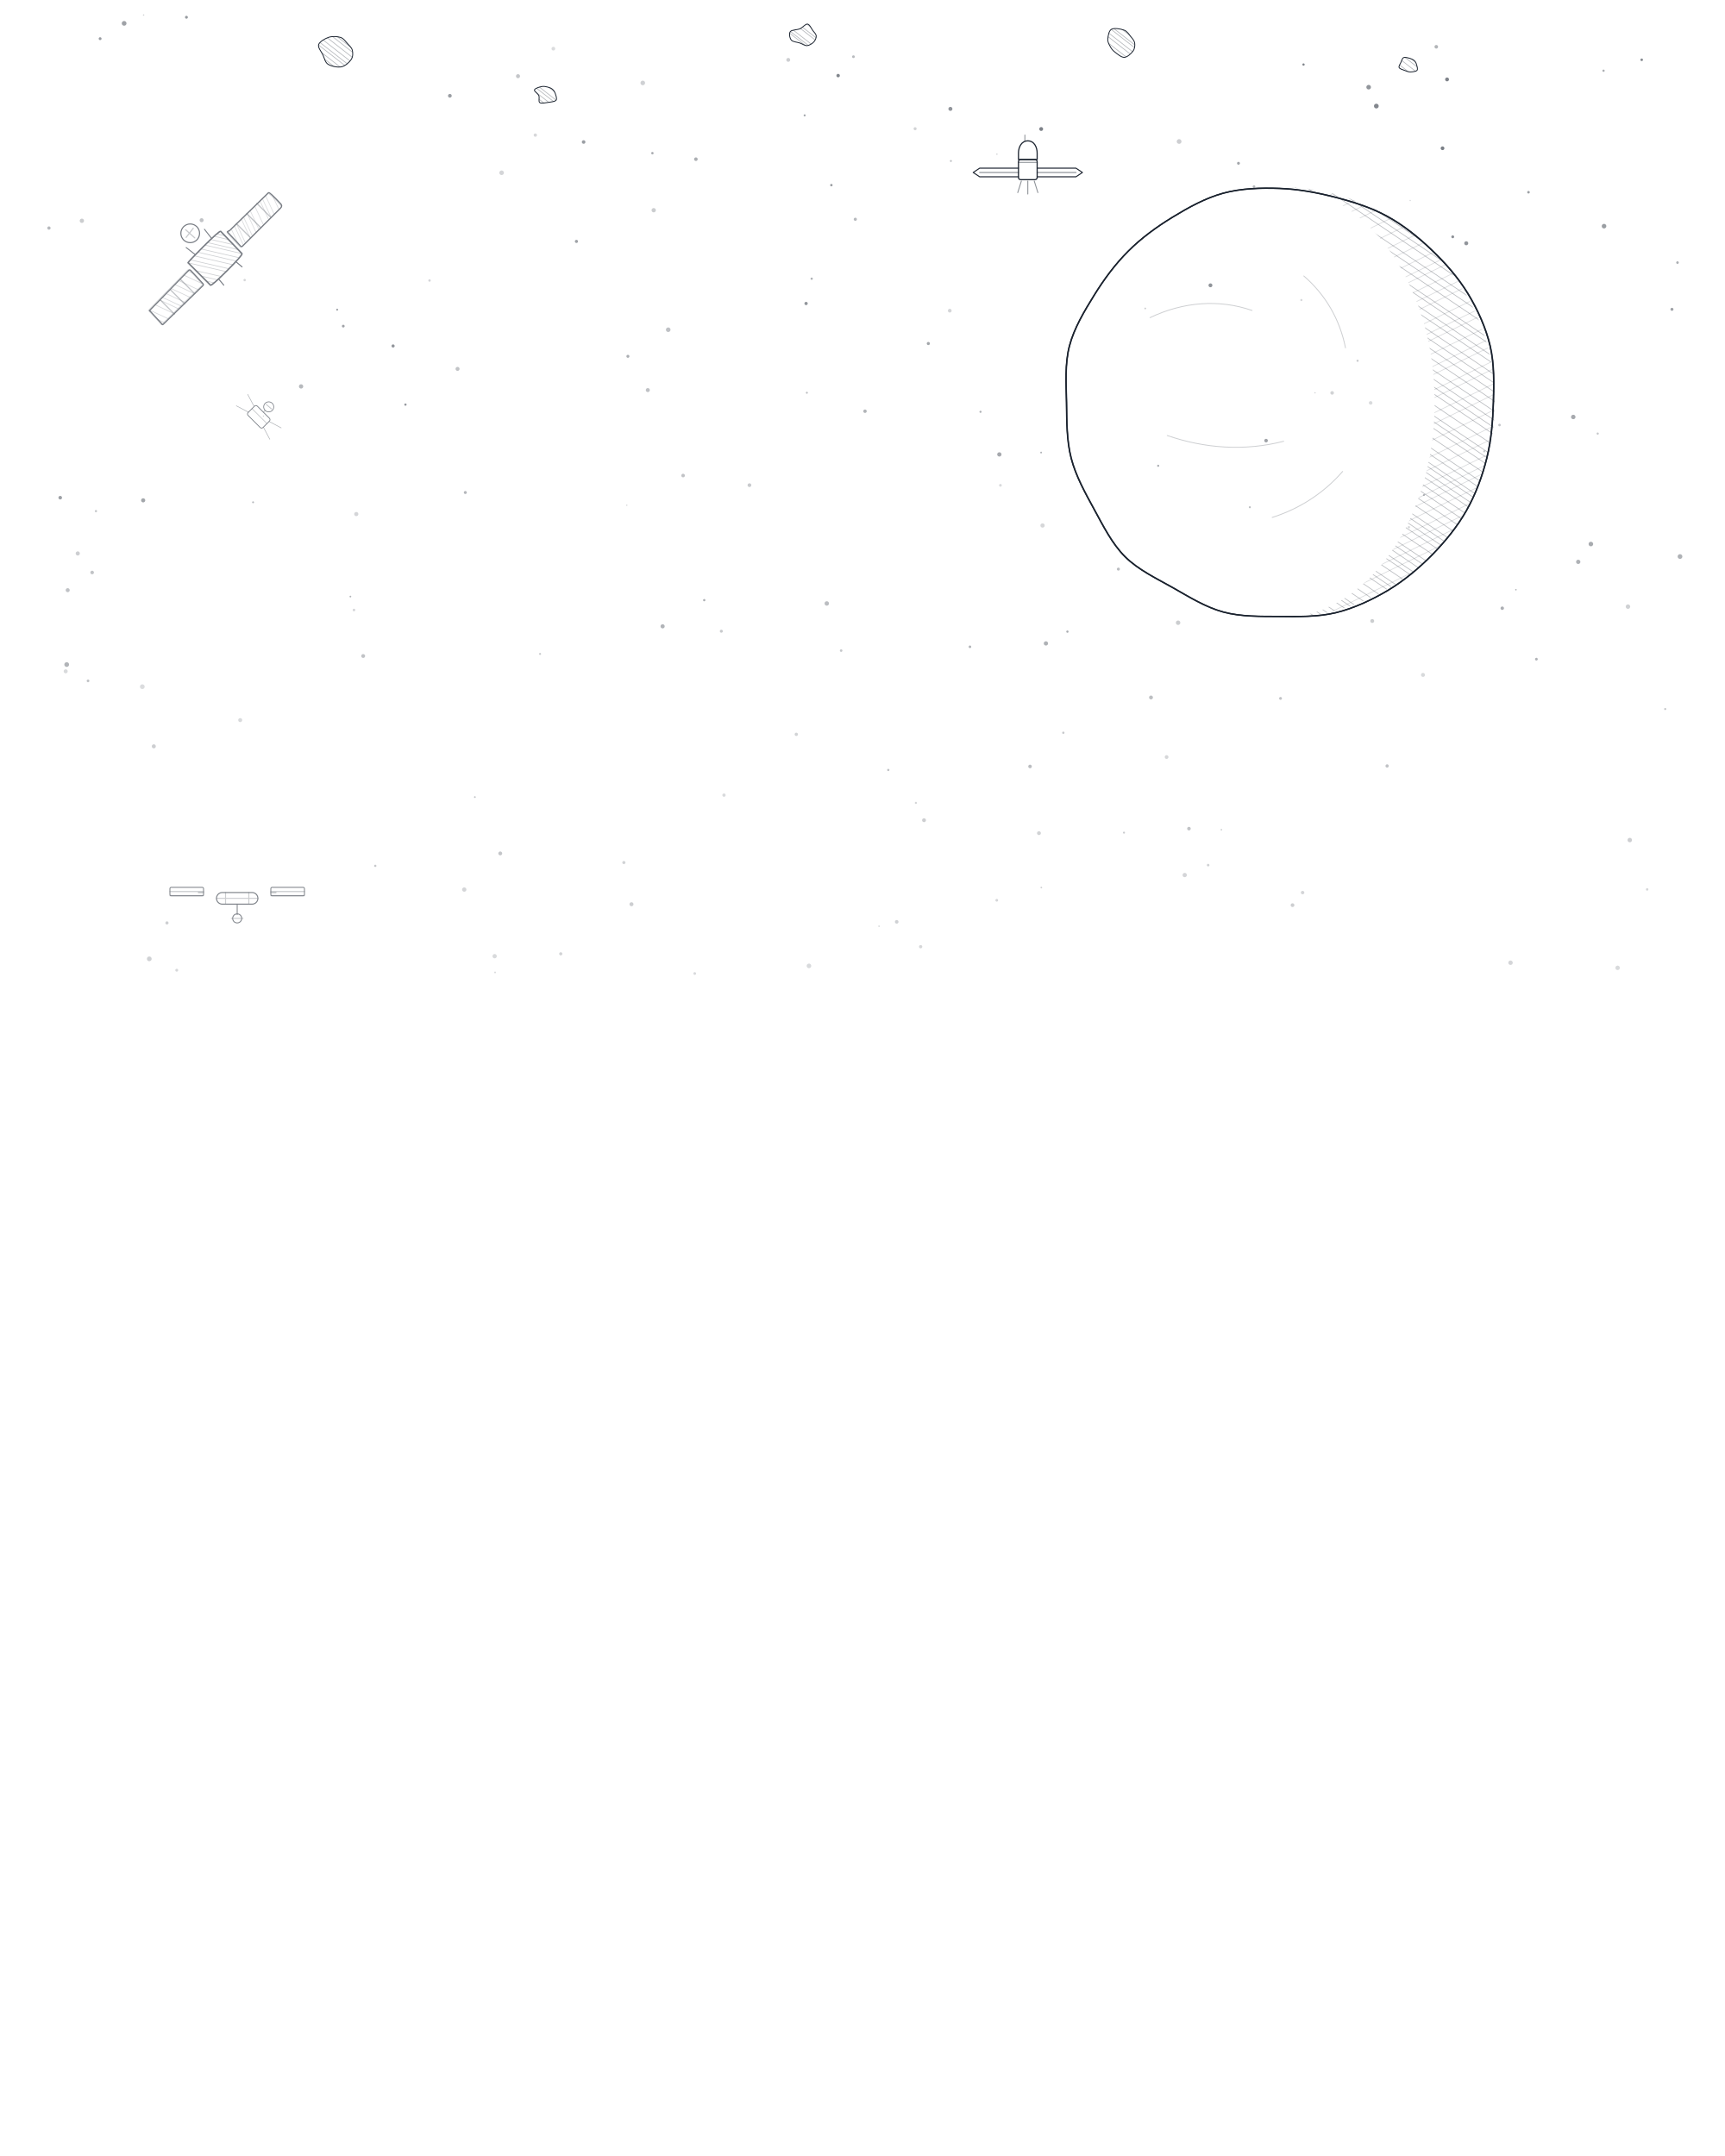
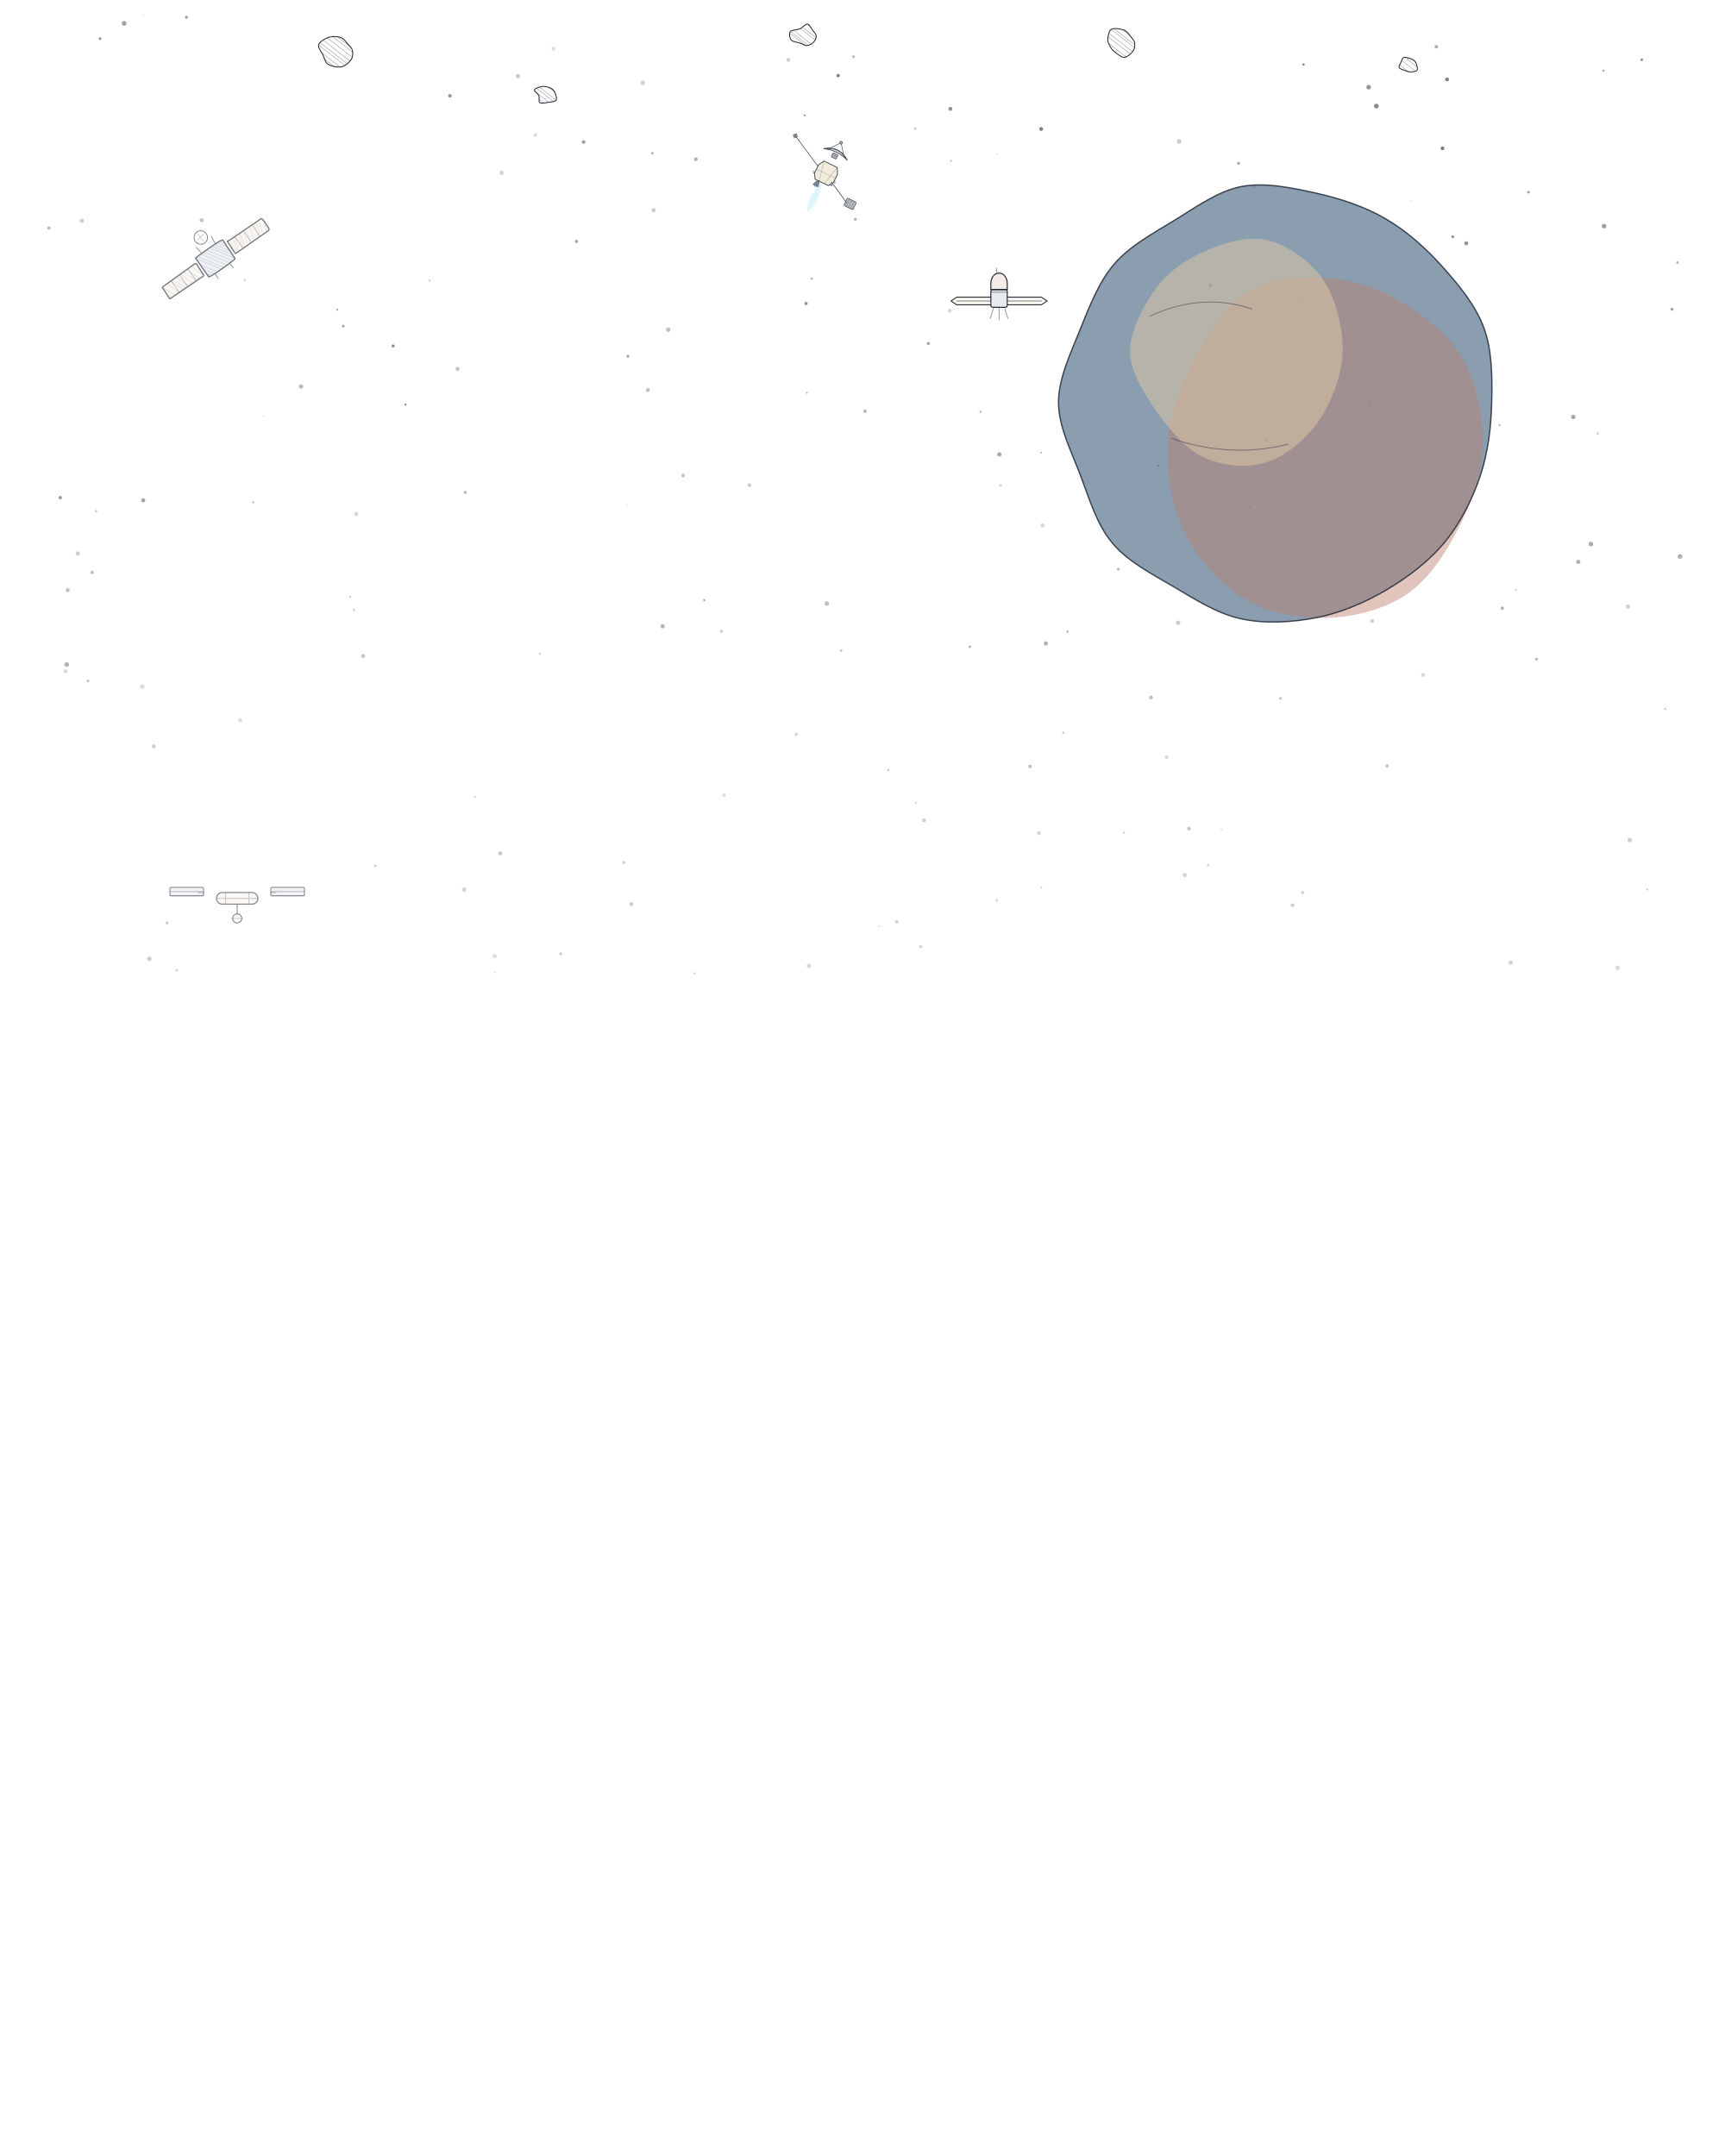
<svg xmlns="http://www.w3.org/2000/svg" width="2400" height="3000" viewBox="0 0 2400 3000" preserveAspectRatio="xMidYMid slice" fill="none">
-   <g stroke="#1a222e" stroke-width="1.6" stroke-linecap="round" stroke-linejoin="round">
+   <g stroke="#1a222e" stroke-width="1.6" stroke-opacity="1" stroke-linecap="round" stroke-linejoin="round">
    <g fill="#1a222e" stroke="none">
      <circle cx="597.6" cy="390.3" r="1.7" opacity="0.19" />
      <circle cx="1699.3" cy="1154.5" r="1.1" opacity="0.24" />
      <circle cx="280.5" cy="306.4" r="2.8" opacity="0.27" />
      <circle cx="873.6" cy="495.8" r="2.1" opacity="0.37" />
      <circle cx="950.4" cy="661.7" r="2.5" opacity="0.27" />
      <circle cx="334.2" cy="1002.0" r="2.8" opacity="0.17" />
      <circle cx="744.8" cy="188.0" r="2.3" opacity="0.18" />
      <circle cx="878.6" cy="1258.2" r="2.8" opacity="0.22" />
      <circle cx="2284.1" cy="83.2" r="1.8" opacity="0.53" />
      <circle cx="113.9" cy="307.2" r="3.0" opacity="0.23" />
      <circle cx="696.0" cy="1187.5" r="2.7" opacity="0.26" />
      <circle cx="1723.1" cy="227.2" r="2.0" opacity="0.41" />
      <circle cx="1364.2" cy="573.0" r="1.5" opacity="0.35" />
      <circle cx="1096.7" cy="83.3" r="2.7" opacity="0.22" />
      <circle cx="122.5" cy="947.4" r="1.9" opacity="0.27" />
      <circle cx="688.8" cy="1353.1" r="1.2" opacity="0.17" />
      <circle cx="133.5" cy="711.2" r="1.6" opacity="0.25" />
      <circle cx="1738.9" cy="705.8" r="1.4" opacity="0.30" />
      <circle cx="492.5" cy="848.8" r="1.8" opacity="0.19" />
      <circle cx="198.0" cy="955.5" r="3.3" opacity="0.16" />
      <circle cx="636.6" cy="513.3" r="2.8" opacity="0.27" />
      <circle cx="780.2" cy="1327.2" r="2.2" opacity="0.20" />
      <circle cx="1998.3" cy="65.1" r="2.5" opacity="0.34" />
      <circle cx="418.9" cy="537.7" r="3.0" opacity="0.32" />
      <circle cx="2265.0" cy="844.1" r="3.1" opacity="0.21" />
      <circle cx="1448.5" cy="629.7" r="1.2" opacity="0.36" />
      <circle cx="802.0" cy="335.9" r="2.2" opacity="0.42" />
      <circle cx="1150.3" cy="839.7" r="3.1" opacity="0.30" />
      <circle cx="1322.3" cy="151.5" r="2.8" opacity="0.48" />
      <circle cx="1744.7" cy="259.7" r="1.9" opacity="0.31" />
      <circle cx="199.8" cy="20.9" r="1.0" opacity="0.21" />
      <circle cx="1386.8" cy="1252.7" r="1.9" opacity="0.19" />
      <circle cx="2188.9" cy="580.2" r="3.1" opacity="0.39" />
      <circle cx="968.2" cy="221.5" r="2.5" opacity="0.37" />
      <circle cx="907.7" cy="213.1" r="1.7" opacity="0.38" />
      <circle cx="1203.5" cy="572.2" r="2.4" opacity="0.34" />
      <circle cx="647.4" cy="685.3" r="2.1" opacity="0.33" />
      <circle cx="1601.4" cy="970.5" r="2.7" opacity="0.29" />
      <circle cx="625.9" cy="133.3" r="2.6" opacity="0.44" />
      <circle cx="1321.4" cy="432.3" r="2.6" opacity="0.19" />
      <circle cx="2007.0" cy="206.3" r="2.6" opacity="0.58" />
      <circle cx="1914.9" cy="147.6" r="3.3" opacity="0.54" />
      <circle cx="564.1" cy="563.0" r="1.6" opacity="0.47" />
      <circle cx="352.1" cy="698.9" r="1.3" opacity="0.33" />
      <circle cx="2109.1" cy="820.6" r="1.1" opacity="0.34" />
      <circle cx="172.7" cy="32.5" r="3.3" opacity="0.42" />
      <circle cx="366.5" cy="579.0" r="0.9" opacity="0.21" />
      <circle cx="1323.0" cy="224.0" r="1.4" opacity="0.28" />
      <circle cx="812.0" cy="197.6" r="2.5" opacity="0.44" />
      <circle cx="1156.7" cy="257.6" r="1.7" opacity="0.45" />
      <circle cx="2316.8" cy="986.6" r="1.4" opacity="0.27" />
      <circle cx="1962.0" cy="279.0" r="1.0" opacity="0.17" />
      <circle cx="1556.0" cy="791.9" r="2.1" opacity="0.30" />
      <circle cx="1812.3" cy="1242.0" r="2.4" opacity="0.19" />
      <circle cx="1623.1" cy="1053.4" r="2.6" opacity="0.18" />
      <circle cx="1223.0" cy="1288.8" r="1.1" opacity="0.18" />
      <circle cx="1648.3" cy="1217.6" r="3.0" opacity="0.19" />
      <circle cx="92.8" cy="924.7" r="3.3" opacity="0.34" />
      <circle cx="2222.9" cy="603.3" r="1.5" opacity="0.26" />
      <circle cx="1170.3" cy="905.3" r="1.8" opacity="0.25" />
      <circle cx="1107.9" cy="1021.8" r="2.3" opacity="0.20" />
      <circle cx="1485.1" cy="878.9" r="1.6" opacity="0.37" />
      <circle cx="108.2" cy="770.1" r="2.9" opacity="0.22" />
      <circle cx="1904.2" cy="121.3" r="3.2" opacity="0.48" />
      <circle cx="2231.0" cy="98.4" r="1.6" opacity="0.37" />
      <circle cx="2333.9" cy="365.4" r="1.8" opacity="0.37" />
      <circle cx="1450.5" cy="731.2" r="3.0" opacity="0.18" />
      <circle cx="1125.5" cy="1344.0" r="3.2" opacity="0.17" />
      <circle cx="2195.8" cy="781.8" r="3.0" opacity="0.35" />
      <circle cx="1007.3" cy="1106.4" r="2.3" opacity="0.17" />
      <circle cx="1285.6" cy="1141.3" r="2.7" opacity="0.22" />
      <circle cx="660.7" cy="1109.1" r="1.2" opacity="0.28" />
      <circle cx="1907.0" cy="560.6" r="2.5" opacity="0.17" />
      <circle cx="2101.6" cy="1339.6" r="3.1" opacity="0.19" />
      <circle cx="1639.1" cy="866.5" r="3.1" opacity="0.23" />
      <circle cx="1387.0" cy="214.5" r="1.0" opacity="0.21" />
      <circle cx="921.9" cy="871.5" r="2.9" opacity="0.34" />
      <circle cx="2086.3" cy="591.4" r="1.8" opacity="0.25" />
      <circle cx="1810.6" cy="417.5" r="1.5" opacity="0.18" />
      <circle cx="477.6" cy="453.8" r="1.9" opacity="0.42" />
      <circle cx="1654.2" cy="1153.0" r="2.5" opacity="0.27" />
      <circle cx="469.1" cy="430.9" r="1.4" opacity="0.41" />
      <circle cx="259.4" cy="24.0" r="2.0" opacity="0.46" />
      <circle cx="245.9" cy="1350.0" r="2.0" opacity="0.18" />
      <circle cx="1979.8" cy="939.1" r="2.8" opacity="0.17" />
      <circle cx="1680.9" cy="1203.8" r="1.8" opacity="0.21" />
      <circle cx="1129.3" cy="387.8" r="1.6" opacity="0.35" />
      <circle cx="751.4" cy="909.9" r="1.4" opacity="0.24" />
      <circle cx="1761.5" cy="613.1" r="2.5" opacity="0.42" />
      <circle cx="720.7" cy="106.0" r="2.8" opacity="0.26" />
      <circle cx="2213.4" cy="757.0" r="3.2" opacity="0.38" />
      <circle cx="1684.1" cy="397.0" r="2.7" opacity="0.49" />
      <circle cx="94.2" cy="821.2" r="2.8" opacity="0.28" />
      <circle cx="1280.9" cy="1317.3" r="2.3" opacity="0.18" />
      <circle cx="1479.4" cy="1019.6" r="1.6" opacity="0.25" />
      <circle cx="1929.9" cy="1065.8" r="2.3" opacity="0.27" />
      <circle cx="1829.6" cy="546.6" r="0.9" opacity="0.22" />
      <circle cx="1391.9" cy="675.3" r="1.9" opacity="0.17" />
      <circle cx="1274.3" cy="1117.2" r="1.5" opacity="0.19" />
      <circle cx="1455.2" cy="895.3" r="3.0" opacity="0.35" />
      <circle cx="901.3" cy="542.8" r="2.8" opacity="0.28" />
      <circle cx="2267.5" cy="1168.9" r="3.1" opacity="0.22" />
      <circle cx="929.7" cy="458.8" r="3.2" opacity="0.28" />
      <circle cx="872.1" cy="703.0" r="0.9" opacity="0.21" />
      <circle cx="769.9" cy="67.7" r="2.6" opacity="0.16" />
      <circle cx="909.5" cy="292.5" r="3.0" opacity="0.23" />
      <circle cx="966.6" cy="1354.6" r="1.9" opacity="0.17" />
      <circle cx="1003.6" cy="878.3" r="2.1" opacity="0.24" />
      <circle cx="68.1" cy="317.3" r="2.3" opacity="0.32" />
      <circle cx="1273.2" cy="179.1" r="2.1" opacity="0.20" />
      <circle cx="340.4" cy="389.7" r="1.7" opacity="0.18" />
      <circle cx="128.2" cy="796.6" r="2.5" opacity="0.27" />
      <circle cx="1445.5" cy="1159.3" r="2.7" opacity="0.20" />
      <circle cx="2231.7" cy="314.7" r="3.2" opacity="0.44" />
      <circle cx="645.9" cy="1237.8" r="3.0" opacity="0.19" />
      <circle cx="505.3" cy="912.8" r="2.7" opacity="0.27" />
      <circle cx="1853.4" cy="546.7" r="2.5" opacity="0.20" />
      <circle cx="1781.6" cy="971.8" r="2.0" opacity="0.27" />
      <circle cx="1042.7" cy="675.1" r="2.6" opacity="0.24" />
      <circle cx="979.8" cy="835.1" r="1.6" opacity="0.37" />
      <circle cx="1390.4" cy="632.3" r="3.0" opacity="0.39" />
      <circle cx="1247.6" cy="1282.7" r="2.5" opacity="0.21" />
      <circle cx="139.3" cy="53.8" r="2.0" opacity="0.45" />
      <circle cx="1187.4" cy="78.9" r="1.9" opacity="0.31" />
      <circle cx="546.9" cy="481.4" r="2.2" opacity="0.48" />
      <circle cx="207.7" cy="1334.2" r="3.3" opacity="0.21" />
      <circle cx="199.2" cy="696.2" r="2.9" opacity="0.40" />
      <circle cx="1119.5" cy="160.5" r="1.4" opacity="0.42" />
      <circle cx="2090.1" cy="846.3" r="2.4" opacity="0.36" />
      <circle cx="697.9" cy="240.4" r="3.2" opacity="0.19" />
      <circle cx="2065.0" cy="628.0" r="1.4" opacity="0.24" />
      <circle cx="688.2" cy="1330.5" r="3.0" opacity="0.17" />
      <circle cx="1349.5" cy="900.0" r="1.8" opacity="0.34" />
      <circle cx="2137.6" cy="917.2" r="1.9" opacity="0.35" />
      <circle cx="83.8" cy="692.5" r="2.5" opacity="0.43" />
      <circle cx="1611.4" cy="648.1" r="1.5" opacity="0.36" />
      <circle cx="2021.2" cy="329.5" r="2.0" opacity="0.50" />
      <circle cx="894.3" cy="115.4" r="3.2" opacity="0.21" />
      <circle cx="232.3" cy="1284.2" r="2.2" opacity="0.22" />
      <circle cx="2337.4" cy="774.4" r="3.3" opacity="0.35" />
      <circle cx="1813.6" cy="89.8" r="1.6" opacity="0.56" />
      <circle cx="1448.8" cy="1235.0" r="1.2" opacity="0.20" />
      <circle cx="1121.5" cy="422.3" r="2.3" opacity="0.48" />
      <circle cx="2250.6" cy="1346.7" r="3.1" opacity="0.17" />
      <circle cx="1291.6" cy="478.0" r="2.2" opacity="0.40" />
      <circle cx="2040.0" cy="338.5" r="2.8" opacity="0.48" />
      <circle cx="522.1" cy="1204.8" r="1.6" opacity="0.25" />
      <circle cx="1235.9" cy="1071.4" r="1.6" opacity="0.28" />
      <circle cx="1122.6" cy="546.5" r="1.4" opacity="0.30" />
      <circle cx="1190.0" cy="305.1" r="2.2" opacity="0.32" />
      <circle cx="1888.8" cy="502.0" r="1.5" opacity="0.24" />
      <circle cx="1563.8" cy="1158.6" r="1.4" opacity="0.24" />
      <circle cx="1640.5" cy="196.9" r="3.3" opacity="0.22" />
      <circle cx="1909.2" cy="864.1" r="2.7" opacity="0.23" />
      <circle cx="2326.2" cy="430.4" r="2.1" opacity="0.42" />
      <circle cx="495.7" cy="715.3" r="2.9" opacity="0.19" />
      <circle cx="91.4" cy="934.1" r="2.8" opacity="0.17" />
      <circle cx="1981.1" cy="688.8" r="1.4" opacity="0.31" />
      <circle cx="1433.1" cy="1066.5" r="2.5" opacity="0.30" />
      <circle cx="1448.6" cy="179.5" r="2.7" opacity="0.57" />
      <circle cx="1798.3" cy="1259.5" r="2.6" opacity="0.22" />
      <circle cx="487.5" cy="830.1" r="1.2" opacity="0.34" />
      <circle cx="868.0" cy="1200.2" r="2.2" opacity="0.20" />
      <circle cx="1960.2" cy="733.6" r="1.6" opacity="0.18" />
      <circle cx="1166.1" cy="105.2" r="2.4" opacity="0.55" />
      <circle cx="2013.3" cy="110.5" r="2.7" opacity="0.56" />
      <circle cx="1593.4" cy="429.2" r="1.2" opacity="0.23" />
      <circle cx="214.0" cy="1038.5" r="2.8" opacity="0.22" />
      <circle cx="2126.6" cy="267.5" r="1.8" opacity="0.43" />
      <circle cx="2291.7" cy="1237.6" r="1.7" opacity="0.19" />
    </g>
    <g>
      <clipPath id="k1">
        <path d="M490.2 70.0C491.1 73.7 491.2 79.0 488.6 82.8C486.1 86.7 480.3 91.9 475.0 93.0C469.6 94.1 460.7 92.2 456.4 89.4C452.1 86.6 451.4 80.8 449.2 76.2C447.0 71.7 442.0 66.1 443.3 62.0C444.7 58.0 452.2 53.6 457.3 51.9C462.4 50.3 469.5 50.6 473.9 52.1C478.2 53.5 480.8 57.7 483.5 60.7C486.2 63.7 489.4 66.3 490.2 70.0Z" />
      </clipPath>
      <g clip-path="url(#k1)">
        <path d="M-8.8 -65.3L65.0 -7.7M-10.5 -62.7L63.2 -5.0M-16.1 -57.5L57.6 0.1M-17.4 -52.4L56.4 5.2M-21.3 -48.1L52.4 9.5M-25.9 -43.8L47.9 13.8M-28.3 -40.4L45.5 17.2M-30.5 -37.2L43.3 20.5M-34.6 -33.1L39.1 24.6M-37.1 -27.4L36.7 30.2M-40.5 -23.1L33.3 34.5M-42.8 -19.9L31.0 37.7M-47.8 -16.6L26.0 41.0M-50.8 -13.1L22.9 44.5M-52.5 -8.9L21.3 48.7M-57.6 -3.0L16.2 54.6M-59.7 1.6L14.1 59.2M-63.5 4.5L10.3 62.1" transform="translate(470.0 70.0)" opacity="0.32" stroke-width="1" />
      </g>
      <path d="M490.2 70.0C491.1 73.7 491.2 79.0 488.6 82.8C486.1 86.7 480.3 91.9 475.0 93.0C469.6 94.1 460.7 92.2 456.4 89.4C452.1 86.6 451.4 80.8 449.2 76.2C447.0 71.7 442.0 66.1 443.3 62.0C444.7 58.0 452.2 53.6 457.3 51.9C462.4 50.3 469.5 50.6 473.9 52.1C478.2 53.5 480.8 57.7 483.5 60.7C486.2 63.7 489.4 66.3 490.2 70.0Z" stroke-width="1.2" />
    </g>
    <g>
      <clipPath id="k2">
        <path d="M772.5 130.0C773.3 132.5 775.3 137.3 773.7 139.4C772.1 141.5 766.5 141.9 762.7 142.5C758.9 143.0 753.2 144.3 751.0 142.8C748.8 141.2 750.9 136.0 749.7 133.1C748.5 130.1 743.0 127.2 743.6 125.1C744.2 123.0 750.2 121.1 753.3 120.5C756.3 119.8 759.4 120.5 761.9 121.1C764.4 121.7 766.8 122.7 768.5 124.1C770.3 125.6 771.6 127.5 772.5 130.0Z" />
      </clipPath>
      <g clip-path="url(#k2)">
        <path d="M-5.7 -41.8L39.7 -6.4M-6.5 -36.2L38.9 -0.8M-10.4 -31.1L35.0 4.4M-15.9 -28.3L29.5 7.2M-17.4 -24.7L28.0 10.7M-21.9 -18.5L23.5 17.0M-23.5 -15.0L21.9 20.4M-27.8 -12.1L17.6 23.4M-29.2 -6.9L16.2 28.5M-33.6 -1.7L11.8 33.8M-37.9 -0.6L7.5 34.9M-39.7 2.1L5.7 37.6" transform="translate(760.0 130.0)" opacity="0.32" stroke-width="1" />
      </g>
      <path d="M772.5 130.0C773.3 132.5 775.3 137.3 773.7 139.4C772.1 141.5 766.5 141.9 762.7 142.5C758.9 143.0 753.2 144.3 751.0 142.8C748.8 141.2 750.9 136.0 749.7 133.1C748.5 130.1 743.0 127.2 743.6 125.1C744.2 123.0 750.2 121.1 753.3 120.5C756.3 119.8 759.4 120.5 761.9 121.1C764.4 121.7 766.8 122.7 768.5 124.1C770.3 125.6 771.6 127.5 772.5 130.0Z" stroke-width="1.2" />
    </g>
    <g>
      <clipPath id="k3">
        <path d="M1135.6 50.0C1135.8 52.7 1134.3 56.2 1132.2 58.4C1130.1 60.7 1126.1 63.2 1122.9 63.5C1119.7 63.7 1116.7 61.2 1113.0 59.9C1109.4 58.6 1103.1 58.4 1100.9 55.7C1098.6 53.0 1097.6 46.5 1099.6 43.9C1101.7 41.3 1109.0 41.8 1113.0 40.0C1117.0 38.3 1120.5 33.1 1123.5 33.5C1126.5 34.0 1128.9 39.8 1130.9 42.5C1132.9 45.2 1135.4 47.3 1135.6 50.0Z" />
      </clipPath>
      <g clip-path="url(#k3)">
        <path d="M-6.9 -50.9L49.8 -6.6M-9.5 -48.0L47.2 -3.7M-11.8 -42.9L44.9 1.4M-16.0 -39.6L40.7 4.8M-20.0 -34.0L36.7 10.3M-24.4 -28.5L32.3 15.8M-25.2 -25.1L31.5 19.2M-31.0 -19.6L25.7 24.7M-33.1 -16.2L23.7 28.1M-34.5 -14.1L22.2 30.2M-39.0 -7.9L17.7 36.5M-42.4 -2.9L14.3 41.4M-45.4 -0.2L11.3 44.1M-50.8 4.6L5.9 48.9" transform="translate(1120.0 50.0)" opacity="0.32" stroke-width="1" />
      </g>
      <path d="M1135.6 50.0C1135.8 52.7 1134.3 56.2 1132.2 58.4C1130.1 60.7 1126.1 63.2 1122.9 63.5C1119.7 63.7 1116.7 61.2 1113.0 59.9C1109.4 58.6 1103.1 58.4 1100.9 55.7C1098.6 53.0 1097.6 46.5 1099.6 43.9C1101.7 41.3 1109.0 41.8 1113.0 40.0C1117.0 38.3 1120.5 33.1 1123.5 33.5C1126.5 34.0 1128.9 39.8 1130.9 42.5C1132.9 45.2 1135.4 47.3 1135.6 50.0Z" stroke-width="1.2" />
    </g>
    <g>
      <clipPath id="k4">
        <path d="M1578.7 60.0C1579.2 63.4 1578.8 67.9 1576.3 71.2C1573.9 74.5 1568.4 79.6 1564.3 79.8C1560.1 80.0 1554.5 75.0 1551.2 72.5C1547.9 70.0 1546.2 67.6 1544.6 64.6C1542.9 61.6 1541.0 58.4 1541.3 54.4C1541.6 50.4 1542.6 42.8 1546.4 40.7C1550.2 38.6 1559.4 40.2 1563.9 41.9C1568.4 43.6 1570.8 47.9 1573.2 50.9C1575.7 53.9 1578.2 56.6 1578.7 60.0Z" />
      </clipPath>
      <g clip-path="url(#k4)">
        <path d="M-8.2 -60.5L59.9 -7.3M-11.4 -56.2L56.7 -3.0M-13.2 -53.9L54.9 -0.7M-16.7 -50.2L51.4 2.9M-19.8 -46.4L48.3 6.8M-23.1 -41.3L45.0 11.9M-24.9 -39.3L43.2 13.9M-27.9 -34.0L40.2 19.2M-29.9 -31.5L38.2 21.7M-33.7 -26.7L34.4 26.5M-36.9 -23.5L31.1 29.7M-40.1 -17.4L28.0 35.8M-44.2 -12.8L23.9 40.4M-47.5 -9.0L20.6 44.2M-51.3 -4.4L16.8 48.8M-55.4 -0.1L12.7 53.1M-58.5 4.5L9.6 57.7" transform="translate(1560.0 60.0)" opacity="0.32" stroke-width="1" />
      </g>
      <path d="M1578.7 60.0C1579.2 63.4 1578.8 67.9 1576.3 71.2C1573.9 74.5 1568.4 79.6 1564.3 79.8C1560.1 80.0 1554.5 75.0 1551.2 72.5C1547.9 70.0 1546.2 67.6 1544.6 64.6C1542.9 61.6 1541.0 58.4 1541.3 54.4C1541.6 50.4 1542.6 42.8 1546.4 40.7C1550.2 38.6 1559.4 40.2 1563.9 41.9C1568.4 43.6 1570.8 47.9 1573.2 50.9C1575.7 53.9 1578.2 56.6 1578.7 60.0Z" stroke-width="1.2" />
    </g>
    <g>
      <clipPath id="k5">
        <path d="M1970.9 90.0C1971.5 92.2 1972.9 96.2 1971.5 97.9C1970.0 99.6 1965.0 100.0 1962.2 100.1C1959.3 100.1 1956.9 99.0 1954.3 98.0C1951.7 97.0 1947.5 95.9 1946.6 94.0C1945.8 92.1 1948.1 89.1 1949.1 86.8C1950.2 84.4 1950.9 81.0 1953.0 80.1C1955.2 79.2 1959.4 80.6 1961.9 81.3C1964.3 82.1 1966.4 83.1 1967.9 84.6C1969.4 86.0 1970.3 87.8 1970.9 90.0Z" />
      </clipPath>
      <g clip-path="url(#k5)">
        <path d="M-5.1 -34.2L34.7 -3.2M-7.3 -32.6L32.4 -1.5M-10.3 -30.3L29.5 0.8M-12.4 -23.3L27.3 7.7M-15.9 -23.1L23.9 8.0M-16.3 -18.7L23.4 12.3M-20.1 -14.0L19.6 17.1M-24.6 -8.9L15.1 22.1M-29.4 -5.4L10.3 25.6M-32.4 -1.0L7.3 30.0M-33.7 4.6L6.0 35.6" transform="translate(1960.0 90.0)" opacity="0.32" stroke-width="1" />
      </g>
      <path d="M1970.9 90.0C1971.5 92.2 1972.9 96.2 1971.5 97.9C1970.0 99.6 1965.0 100.0 1962.2 100.1C1959.3 100.1 1956.9 99.0 1954.3 98.0C1951.7 97.0 1947.5 95.9 1946.6 94.0C1945.8 92.1 1948.1 89.1 1949.1 86.8C1950.2 84.4 1950.9 81.0 1953.0 80.1C1955.2 79.2 1959.4 80.6 1961.9 81.3C1964.3 82.1 1966.4 83.1 1967.9 84.6C1969.4 86.0 1970.3 87.8 1970.9 90.0Z" stroke-width="1.2" />
    </g>
-     <g transform="translate(1430 230) scale(1)">
-       <path d="M0 -34c9 0 13 9 13 17v9h-26v-9c0-8 4-17 13-17Z" stroke-width="1.6" />
-       <rect x="-13" y="-8" width="26" height="28" rx="3" stroke-width="1.6" />
-       <path d="M-13 4h-54l-9 6 9 6h54M13 4h54l9 6-9 6h-54" stroke-width="1.4" />
+     <g transform="translate(1390 410) scale(0.88)">
+       <path d="M0 -34c9 0 13 9 13 17v9h-26v-9c0-8 4-17 13-17Z" fill="#bd7f6d" fill-opacity=".16" stroke-width="1.6" />
+       <rect x="-13" y="-8" width="26" height="28" rx="3" fill="#56718c" fill-opacity=".14" stroke-width="1.6" />
+       <path d="M-13 4h-54l-9 6 9 6h54M13 4h54l9 6-9 6h-54" fill="#ddc9a6" fill-opacity=".17" stroke-width="1.4" />
      <path d="M-67 10h54M13 10h54" opacity=".45" />
      <path d="M-9 22l-5 16M0 22v18M9 22l5 16" opacity=".5" stroke-width="1.3" />
      <path d="M-13 -4h26M-4 -34v-8" opacity=".4" />
    </g>
    <g>
-       <clipPath id="k6">
-         <path d="M1780 260a300 300 0 0 1 0 600a216 300 0 0 0 0 -600Z" />
-       </clipPath>
-       <g clip-path="url(#k6)">
-         <path d="M-84.3 -429.0L429.7 -82.3M-91.2 -419.9L422.8 -73.2M-96.2 -414.6L417.8 -67.9M-98.4 -406.9L415.6 -60.2M-105.6 -396.0L408.4 -49.3M-110.5 -388.7L403.5 -42.0M-117.3 -381.3L396.7 -34.6M-123.9 -369.2L390.1 -22.5M-127.5 -364.4L386.5 -17.7M-135.1 -355.5L378.9 -8.8M-139.1 -348.7L374.9 -2.0M-146.3 -339.2L367.7 7.5M-150.0 -329.9L364.0 16.8M-156.9 -322.2L357.1 24.5M-162.4 -313.0L351.6 33.7M-170.1 -304.1L343.9 42.6M-175.6 -295.4L338.4 51.3M-179.4 -287.4L334.6 59.3M-184.3 -281.0L329.7 65.7M-191.1 -270.3L322.9 76.4M-197.8 -259.7L316.2 87.0M-201.4 -253.7L312.6 93.0M-207.9 -248.7L306.1 98.0M-213.2 -237.9L300.8 108.8M-219.8 -227.1L294.2 119.6M-226.3 -221.7L287.7 125.0M-230.8 -212.3L283.2 134.4M-233.3 -207.3L280.7 139.4M-239.6 -201.9L274.4 144.8M-242.2 -195.3L271.8 151.4M-246.7 -186.6L267.3 160.1M-253.2 -180.0L260.8 166.7M-258.1 -171.0L255.9 175.7M-264.0 -162.2L250.0 184.5M-270.9 -152.5L243.1 194.2M-274.8 -146.9L239.2 199.8M-279.9 -141.8L234.1 204.9M-282.4 -135.0L231.6 211.7M-287.5 -126.2L226.5 220.5M-294.8 -116.1L219.2 230.6M-298.9 -111.0L215.1 235.7M-302.7 -104.6L211.3 242.1M-309.0 -98.3L205.0 248.4M-312.0 -93.6L202.0 253.1M-317.2 -83.8L196.8 262.9M-322.8 -73.5L191.2 273.2M-328.2 -69.8L185.8 276.9M-330.7 -63.9L183.3 282.8M-337.7 -54.3L176.3 292.4M-342.9 -45.4L171.1 301.3M-348.2 -37.3L165.8 309.4M-354.5 -27.9L159.5 318.8M-357.1 -23.8L156.9 322.9M-360.7 -18.2L153.3 328.5M-367.9 -9.9L146.1 336.8M-371.7 -3.1L142.3 343.6M-375.8 2.5L138.2 349.2M-379.8 8.5L134.2 355.2M-384.2 15.7L129.8 362.4M-389.3 21.8L124.7 368.5M-396.2 32.5L117.8 379.2M-399.0 37.0L115.0 383.7M-404.1 46.4L109.9 393.1M-411.6 56.4L102.5 403.1M-414.2 60.3L99.8 407.0M-419.7 66.0L94.3 412.7M-424.6 76.1L89.4 422.8M-429.9 83.9L84.1 430.6" transform="translate(1780.0 560.0)" opacity="0.3" stroke-width="1" />
-       </g>
-       <clipPath id="k7">
-         <path d="M1780 260a300 300 0 0 1 0 600a216 300 0 0 0 0 -600Z" />
-       </clipPath>
-       <g clip-path="url(#k7)">
-         <path d="M-409.9 -141.8L140.2 -410.1M-404.0 -130.3L146.0 -398.5M-394.1 -113.5L155.9 -381.8M-390.1 -99.7L160.0 -368.0M-383.1 -87.1L167.0 -355.4M-374.8 -71.4L175.2 -339.7M-366.7 -51.5L183.3 -319.8M-359.5 -41.3L190.5 -309.6M-355.3 -28.6L194.7 -296.9M-345.8 -12.0L204.3 -280.3M-338.0 5.0L212.1 -263.3M-330.2 20.2L219.9 -248.1M-324.2 33.7L225.9 -234.6M-315.6 49.5L234.4 -218.8M-310.0 62.2L240.0 -206.1M-306.7 70.5L243.4 -197.8M-300.6 84.7L249.5 -183.6M-294.0 96.1L256.0 -172.2M-289.2 106.7L260.9 -161.6M-278.6 124.5L271.5 -143.8M-272.3 138.1L277.8 -130.2M-269.5 147.5L280.6 -120.8M-261.1 163.0L289.0 -105.3M-253.0 177.4L297.1 -90.9M-249.7 187.4L300.4 -80.9M-241.7 205.2L308.4 -63.1M-236.9 214.0L313.2 -54.3M-227.4 230.3L322.6 -37.9M-221.0 242.2L329.1 -26.1M-213.7 260.4L336.3 -7.9M-204.0 277.6L346.0 9.3M-197.6 291.4L352.5 23.1M-191.5 307.4L358.6 39.1M-186.1 317.8L364.0 49.5M-181.8 325.8L368.3 57.5M-175.0 337.8L375.1 69.6M-168.9 352.2L381.2 83.9M-165.0 362.2L385.1 93.9M-158.8 372.2L391.3 103.9M-153.2 383.3L396.8 115.0M-146.3 398.0L403.7 129.7M-139.9 409.0L410.2 140.7" transform="translate(1780.0 560.0)" opacity="0.16" stroke-width="1" />
-       </g>
-       <path d="M2077.7 560.0C2076.9 586.0 2074.8 612.3 2068.6 637.3C2062.4 662.4 2053.1 687.8 2040.3 710.3C2027.6 732.8 2010.5 753.7 1992.3 772.3C1974.0 790.8 1953.3 808.1 1931.0 821.5C1908.6 834.8 1883.5 846.5 1858.4 852.6C1833.2 858.6 1806.1 858.0 1780.0 857.8C1753.9 857.7 1726.6 858.3 1701.9 851.6C1677.1 844.9 1654.1 830.4 1631.3 817.5C1608.6 804.7 1583.5 792.8 1565.3 774.7C1547.1 756.6 1534.8 731.6 1522.3 708.8C1509.8 685.9 1496.7 662.4 1490.3 637.6C1483.9 612.8 1484.2 586.0 1483.8 560.0C1483.3 534.0 1481.4 506.5 1487.8 481.7C1494.2 456.9 1508.5 433.1 1522.1 411.1C1535.7 389.1 1551.4 367.7 1569.6 349.6C1587.7 331.4 1609.1 315.8 1631.2 302.3C1653.3 288.8 1677.2 275.5 1702.0 268.8C1726.8 262.1 1754.2 261.3 1780.0 262.2C1805.8 263.1 1831.6 267.8 1856.6 274.2C1881.5 280.6 1907.1 288.5 1929.6 300.8C1952.2 313.1 1973.3 330.0 1992.0 348.0C2010.8 365.9 2028.7 386.3 2042.3 408.6C2055.8 430.8 2067.3 456.2 2073.2 481.4C2079.1 506.7 2078.5 534.0 2077.7 560.0Z" fill="none" />
-       <path d="M2077.7 560.0C2076.9 586.0 2074.8 612.3 2068.6 637.3C2062.4 662.4 2053.1 687.8 2040.3 710.3C2027.6 732.8 2010.5 753.7 1992.3 772.3C1974.0 790.8 1953.3 808.1 1931.0 821.5C1908.6 834.8 1883.5 846.5 1858.4 852.6C1833.2 858.6 1806.1 858.0 1780.0 857.8C1753.9 857.7 1726.6 858.3 1701.9 851.6C1677.1 844.9 1654.1 830.4 1631.3 817.5C1608.6 804.7 1583.5 792.8 1565.3 774.7C1547.1 756.6 1534.8 731.6 1522.3 708.8C1509.8 685.9 1496.7 662.4 1490.3 637.6C1483.9 612.8 1484.2 586.0 1483.8 560.0C1483.3 534.0 1481.4 506.5 1487.8 481.7C1494.2 456.9 1508.5 433.1 1522.1 411.1C1535.7 389.1 1551.4 367.7 1569.6 349.6C1587.7 331.4 1609.1 315.8 1631.2 302.3C1653.3 288.8 1677.2 275.5 1702.0 268.8C1726.8 262.1 1754.2 261.3 1780.0 262.2C1805.8 263.1 1831.6 267.8 1856.6 274.2C1881.5 280.6 1907.1 288.5 1929.6 300.8C1952.2 313.1 1973.3 330.0 1992.0 348.0C2010.8 365.9 2028.7 386.3 2042.3 408.6C2055.8 430.8 2067.3 456.2 2073.2 481.4C2079.1 506.7 2078.5 534.0 2077.7 560.0Z" stroke-width="2" />
-       <path d="M2077.7 560.0C2076.9 586.0 2074.8 612.3 2068.6 637.3C2062.4 662.4 2053.1 687.8 2040.3 710.3C2027.6 732.8 2010.5 753.7 1992.3 772.3C1974.0 790.8 1953.3 808.1 1931.0 821.5C1908.6 834.8 1883.5 846.5 1858.4 852.6C1833.2 858.6 1806.1 858.0 1780.0 857.8C1753.9 857.7 1726.6 858.3 1701.9 851.6C1677.1 844.9 1654.1 830.4 1631.3 817.5C1608.6 804.7 1583.5 792.8 1565.3 774.7C1547.1 756.6 1534.8 731.6 1522.3 708.8C1509.8 685.9 1496.7 662.4 1490.3 637.6C1483.9 612.8 1484.2 586.0 1483.8 560.0C1483.3 534.0 1481.4 506.5 1487.8 481.7C1494.2 456.9 1508.5 433.1 1522.1 411.1C1535.7 389.1 1551.4 367.7 1569.6 349.6C1587.7 331.4 1609.1 315.8 1631.2 302.3C1653.3 288.8 1677.2 275.5 1702.0 268.8C1726.8 262.1 1754.2 261.3 1780.0 262.2C1805.8 263.1 1831.6 267.8 1856.6 274.2C1881.5 280.6 1907.1 288.5 1929.6 300.8C1952.2 313.1 1973.3 330.0 1992.0 348.0C2010.8 365.9 2028.7 386.3 2042.3 408.6C2055.8 430.8 2067.3 456.2 2073.2 481.4C2079.1 506.7 2078.5 534.0 2077.7 560.0Z" transform="translate(0.6 -0.2)" stroke-width="1.4" opacity="0.35" />
-       <path d="M1600 442c46 -22 96 -26 142 -10M1624 606c52 18 108 22 162 8M1814 384c30 26 50 60 58 100M1868 656c-26 30 -60 52 -98 64" opacity=".22" stroke-width="1.2" />
+       <path d="M2075.4 560.0C2074.6 594.2 2070.4 629.5 2059.6 661.8C2048.8 694.0 2032.3 727.2 2010.7 753.6C1989.2 780.0 1959.8 802.5 1930.2 820.1C1900.5 837.7 1866.6 852.4 1832.8 859.2C1798.9 866.0 1760.3 868.3 1726.9 861.1C1693.5 853.9 1662.1 833.7 1632.2 816.0C1602.2 798.4 1568.8 781.2 1547.3 755.3C1525.7 729.4 1515.4 693.4 1503.0 660.8C1490.6 628.3 1472.8 593.6 1472.7 560.0C1472.7 526.4 1489.7 491.2 1502.6 459.0C1515.6 426.9 1528.5 392.7 1550.3 367.3C1572.2 341.9 1604.3 324.7 1633.8 306.7C1663.2 288.8 1694.1 266.0 1727.0 259.6C1760.0 253.3 1797.9 261.4 1831.3 268.8C1864.8 276.3 1898.5 287.4 1927.6 304.3C1956.7 321.2 1983.3 344.9 2006.1 370.3C2028.9 395.6 2053.1 424.8 2064.6 456.4C2076.2 488.0 2076.2 525.8 2075.4 560.0Z" fill="#56718c" fill-opacity=".68" stroke="none" />
+       <path d="M2063.4 620.0C2062.3 658.5 2047.4 699.1 2030.0 733.4C2012.6 767.7 1988.9 804.8 1958.9 825.8C1928.9 846.9 1887.2 858.0 1850.0 859.6C1812.8 861.3 1769.1 854.7 1735.8 835.7C1702.6 816.7 1669.0 781.7 1650.4 745.7C1631.8 709.8 1622.6 660.8 1624.4 620.0C1626.2 579.2 1642.5 536.8 1661.1 501.0C1679.8 465.3 1705.0 424.5 1736.5 405.5C1767.9 386.5 1813.7 384.2 1850.0 387.1C1886.3 389.9 1923.3 403.4 1954.5 422.6C1985.6 441.9 2018.5 469.5 2036.7 502.4C2054.8 535.3 2064.5 581.5 2063.4 620.0Z" fill="#bd7f6d" fill-opacity=".45" stroke="none" />
+       <path d="M1868.0 490.0C1867.0 522.7 1852.3 559.9 1834.9 585.4C1817.5 610.9 1789.6 634.1 1763.4 642.8C1737.3 651.6 1703.0 648.6 1678.0 637.9C1653.0 627.2 1631.1 603.1 1613.4 578.5C1595.8 553.8 1572.7 519.9 1572.2 490.0C1571.6 460.1 1592.3 422.5 1610.2 398.8C1628.1 375.2 1654.0 358.8 1679.7 348.1C1705.3 337.4 1737.3 327.5 1764.2 334.4C1791.2 341.3 1823.8 363.5 1841.1 389.4C1858.4 415.3 1869.1 457.3 1868.0 490.0Z" fill="#ddc9a6" fill-opacity=".52" stroke="none" />
+       <path d="M2075.4 560.0C2074.6 594.2 2070.4 629.5 2059.6 661.8C2048.8 694.0 2032.3 727.2 2010.7 753.6C1989.2 780.0 1959.8 802.5 1930.2 820.1C1900.5 837.7 1866.6 852.4 1832.8 859.2C1798.9 866.0 1760.3 868.3 1726.9 861.1C1693.5 853.9 1662.1 833.7 1632.2 816.0C1602.2 798.4 1568.8 781.2 1547.3 755.3C1525.7 729.4 1515.4 693.4 1503.0 660.8C1490.6 628.3 1472.8 593.6 1472.7 560.0C1472.7 526.4 1489.7 491.2 1502.6 459.0C1515.6 426.9 1528.5 392.7 1550.3 367.3C1572.2 341.9 1604.3 324.7 1633.8 306.7C1663.2 288.8 1694.1 266.0 1727.0 259.6C1760.0 253.3 1797.9 261.4 1831.3 268.8C1864.8 276.3 1898.5 287.4 1927.6 304.3C1956.7 321.2 1983.3 344.9 2006.1 370.3C2028.9 395.6 2053.1 424.8 2064.6 456.4C2076.2 488.0 2076.2 525.8 2075.4 560.0Z" fill="none" stroke="#1a222e" stroke-width="1.8" opacity=".82" />
+       <path d="M1600 440c46 -22 96 -26 142 -10M1630 610c52 18 108 22 162 8" fill="none" stroke="#1a222e" stroke-width="1.2" opacity=".45" />
+     </g>
+     <g opacity="0.82">
+       <g transform="translate(1150 240) scale(0.64) rotate(26)">
+         <path d="M0 24 C-7 44 -14 74 0 94 C14 74 7 44 0 24 Z" fill="#38bdf8" fill-opacity=".18" stroke="none" />
+         <path d="M0 24 L0 88" stroke="#7dd3fc" stroke-width="1.3" stroke-opacity=".4" stroke-dasharray="4 3" />
+         <path d="M-28 -44 Q 0 -64 28 -44 Q 0 -54 -28 -44 Z" fill="#56718c" fill-opacity=".32" stroke="#1a222e" stroke-width="1.7" />
+         <path d="M-28 -44 Q 0 -64 28 -44" stroke="#1a222e" stroke-width="1.7" fill="none" />
+         <path d="M-20 -46 L0 -72 L20 -46" stroke="#1a222e" stroke-width="1.2" fill="none" />
+         <circle cx="0" cy="-72" r="3.2" fill="#bd7f6d" stroke="#1a222e" stroke-width="1.1" />
+         <rect x="-6" y="-45" width="12" height="10" rx="1.5" fill="#1a222e" fill-opacity=".5" stroke="#1a222e" stroke-width="1.2" />
+         <polygon points="-16,-20 16,-20 23,-7 23,13 16,24 -16,24 -23,13 -23,-7" fill="#ddc9a6" fill-opacity=".45" stroke="#1a222e" stroke-width="1.8" />
+         <path d="M-16 -20 L-6 24 M16 -20 L6 24 M-23 3 L23 3" stroke="#1a222e" stroke-width="0.8" opacity=".5" />
+         <path d="M-23 -4 L-96 -42" stroke="#1a222e" stroke-width="1.4" />
+         <circle cx="-96" cy="-42" r="3.8" fill="#56718c" fill-opacity=".45" stroke="#1a222e" stroke-width="1.2" />
+         <path d="M-96 -48 L-96 -36 M-102 -42 L-90 -42" stroke="#1a222e" stroke-width="0.8" />
+         <path d="M19 14 L68 40" stroke="#1a222e" stroke-width="1.5" />
+         <rect x="65" y="30" width="22" height="18" rx="2" fill="#334155" fill-opacity=".45" stroke="#1a222e" stroke-width="1.3" />
+         <path d="M70 30v18M76 30v18M82 30v18" stroke="#1a222e" stroke-width="0.9" opacity=".55" />
+         <path d="M-10 24 L-15 36 L-3 36 L-6 24 Z" fill="#1a222e" fill-opacity=".65" stroke="#1a222e" stroke-width="1.2" />
+         <circle cx="-9" cy="36" r="2.2" fill="#38bdf8" fill-opacity=".8" stroke="#1a222e" stroke-width="0.8" />
+         <path d="M-23 10l-4 0M-23 13l-4 0M23 10l4 0M23 13l4 0" stroke="#1a222e" stroke-width="1.1" />
+       </g>
    </g>
    <g opacity="0.6">
-       <g transform="translate(300 360) rotate(-45)">
-         <clipPath id="k8">
+       <g transform="translate(300 360) scale(0.72) rotate(-35)">
+         <path d="M-31 -23Q-33 -24 -1 -24Q31 -24 32 -22L31 21Q30 23 0 23Q-30 23 -31 21Z" fill="#56718c" fill-opacity=".15" />
+         <path d="M-116 -13Q-117 -14 -115 -14L-38 -15Q-36 -15 -36 -13L-37 12Q-37 14 -39 14L-116 13Q-118 13 -117 11Z" fill="#c9a25a" fill-opacity=".125" />
+         <path d="M38 -15Q40 -15 41 -14L117 -13Q119 -13 118 11L117 13Q116 14 114 14L39 14Q37 14 37 12Z" fill="#c9a25a" fill-opacity=".125" />
+         <clipPath id="k6">
          <path d="M-31 -23Q-33 -24 -1 -24Q31 -24 32 -22L31 21Q30 23 0 23Q-30 23 -31 21Z" />
        </clipPath>
-         <g clip-path="url(#k8)">
+         <g clip-path="url(#k6)">
          <path d="M12.1 -54.5L54.5 13.3M7.2 -52.7L49.6 15.1M4.6 -49.2L47.0 18.6M0.6 -45.4L43.0 22.4M-4.9 -44.4L37.5 23.4M-7.5 -40.6L34.9 27.2M-14.6 -39.8L27.8 28.1M-17.8 -34.7L24.5 33.1M-23.4 -32.2L19.0 35.6M-28.5 -27.8L13.9 40.0M-32.9 -25.9L9.5 42.0M-39.4 -20.8L3.0 47.0M-45.0 -19.1L-2.6 48.7M-49.8 -17.0L-7.4 50.8M-54.0 -13.0L-11.6 54.8" transform="translate(0.0 0.0)" opacity="0.35" stroke-width="1" />
        </g>
-         <clipPath id="k9">
+         <clipPath id="k7">
          <path d="M-116 -13Q-117 -14 -115 -14L-38 -15Q-36 -15 -36 -13L-37 12Q-37 14 -39 14L-116 13Q-118 13 -117 11Z" />
        </clipPath>
-         <g clip-path="url(#k9)">
+         <g clip-path="url(#k7)">
          <path d="M29.2 -63.0L63.4 31.0M20.4 -60.4L54.6 33.6M13.1 -57.7L47.3 36.3M3.9 -54.0L38.1 40.0M-3.3 -52.6L30.9 41.3M-10.0 -49.9L24.2 44.0M-18.2 -45.2L16.0 48.7M-25.7 -45.5L8.5 48.4M-30.2 -43.3L4.0 50.7M-38.1 -39.7L-3.9 54.3M-47.2 -35.6L-13.0 58.3M-53.6 -32.5L-19.4 61.4M-59.5 -31.7L-25.3 62.3" transform="translate(-76.0 0.0)" opacity="0.3" stroke-width="1" />
        </g>
-         <clipPath id="k10">
+         <clipPath id="k8">
          <path d="M38 -15Q40 -15 41 -14L117 -13Q119 -13 118 11L117 13Q116 14 114 14L39 14Q37 14 37 12Z" />
        </clipPath>
-         <g clip-path="url(#k10)">
+         <g clip-path="url(#k8)">
          <path d="M63.5 -31.1L29.2 62.9M57.7 -33.3L23.5 60.7M52.1 -33.9L17.9 60.1M43.6 -36.1L9.4 57.8M38.8 -39.7L4.6 54.2M34.5 -40.7L0.3 53.3M25.2 -43.4L-9.0 50.6M17.5 -46.7L-16.7 47.2M12.7 -49.6L-21.5 44.4M6.4 -51.7L-27.8 42.2M2.7 -53.3L-31.5 40.7M-6.1 -55.0L-40.3 39.0M-9.9 -55.9L-44.1 38.1M-14.8 -59.5L-49.0 34.5M-20.9 -60.4L-55.1 33.6M-30.8 -63.7L-65.0 30.3" transform="translate(76.0 0.0)" opacity="0.26" stroke-width="1" />
        </g>
        <path d="M-31 -23Q-33 -24 -1 -24Q31 -24 32 -22L31 21Q30 23 0 23Q-30 23 -31 21Z" stroke-width="1.9" />
        <path d="M-31 -23Q-33 -24 -1 -24Q31 -24 32 -22L31 21Q30 23 0 23Q-30 23 -31 21Z" transform="translate(-0.6 0.1)" stroke-width="1.3" opacity="0.35" />
        <path d="M-116 -13Q-117 -14 -115 -14L-38 -15Q-36 -15 -36 -13L-37 12Q-37 14 -39 14L-116 13Q-118 13 -117 11Z" stroke-width="1.6" />
        <path d="M-116 -13Q-117 -14 -115 -14L-38 -15Q-36 -15 -36 -13L-37 12Q-37 14 -39 14L-116 13Q-118 13 -117 11Z" transform="translate(-1.0 -1.3)" stroke-width="1.1" opacity="0.35" />
        <path d="M38 -15Q40 -15 41 -14L117 -13Q119 -13 118 11L117 13Q116 14 114 14L39 14Q37 14 37 12Z" stroke-width="1.6" />
        <path d="M38 -15Q40 -15 41 -14L117 -13Q119 -13 118 11L117 13Q116 14 114 14L39 14Q37 14 37 12Z" transform="translate(-1.3 0.5)" stroke-width="1.1" opacity="0.35" />
        <path d="M-16 -24l-2 -16M16 -24l2 -16" stroke-width="1.3" />
        <circle cx="0" cy="-50" r="13" stroke-width="1.5" />
        <path d="M-8 -50l16 -2M-1 -58l1 17" opacity=".4" />
        <path d="M-95 -14l0 28M-75 -14l0 28M-55 -14l0 28" opacity=".45" />
        <path d="M55 -14l0 28M75 -14l0 28M95 -14l0 28" opacity=".45" />
        <path d="M-17 23l-1 11M17 23l1 11" stroke-width="1.4" />
      </g>
    </g>
-     <g opacity="0.58">
-       <g transform="translate(360 580) scale(0.7) rotate(45)">
-         <rect x="-21" y="-13" width="42" height="26" rx="4" stroke-width="1.5" />
-         <path d="M-21 -2h42" opacity=".4" />
-         <circle cx="0" cy="-28" r="10" stroke-width="1.4" />
-         <path d="M0 -13v-5M-7 -28l14 -1" opacity=".5" />
-         <path d="M-21 -8l-26 -8M-21 8l-26 8" opacity=".6" stroke-width="1.2" />
-         <path d="M21 -8l26 -8M21 8l26 8" opacity=".6" stroke-width="1.2" />
-       </g>
-     </g>
    <g opacity="0.56">
      <g transform="translate(330 1250) scale(0.9)">
-         <rect x="-32" y="-9" width="64" height="18" rx="9" stroke-width="1.6" />
+         <rect x="-32" y="-9" width="64" height="18" rx="9" fill="#ddc9a6" fill-opacity=".20" stroke-width="1.6" />
        <path d="M-32 0h64M-18 -9v18M18 -9v18" opacity=".4" />
-         <rect x="-104" y="-17" width="52" height="13" rx="2" stroke-width="1.4" />
+         <rect x="-104" y="-17" width="52" height="13" rx="2" fill="#56718c" fill-opacity=".14" stroke-width="1.4" />
        <path d="M-104 -10.5h52M-104 -4h52" opacity=".45" />
-         <rect x="52" y="-17" width="52" height="13" rx="2" stroke-width="1.4" />
+         <rect x="52" y="-17" width="52" height="13" rx="2" fill="#56718c" fill-opacity=".14" stroke-width="1.4" />
        <path d="M52 -10.5h52M52 -4h52" opacity=".45" />
        <path d="M-52 -9l-8 0M52 -9l8 0" opacity=".6" />
        <path d="M0 9v16" stroke-width="1.4" />
        <circle cx="0" cy="31" r="7" stroke-width="1.4" />
        <path d="M-9 31h18" opacity=".4" />
      </g>
    </g>
  </g>
</svg>
